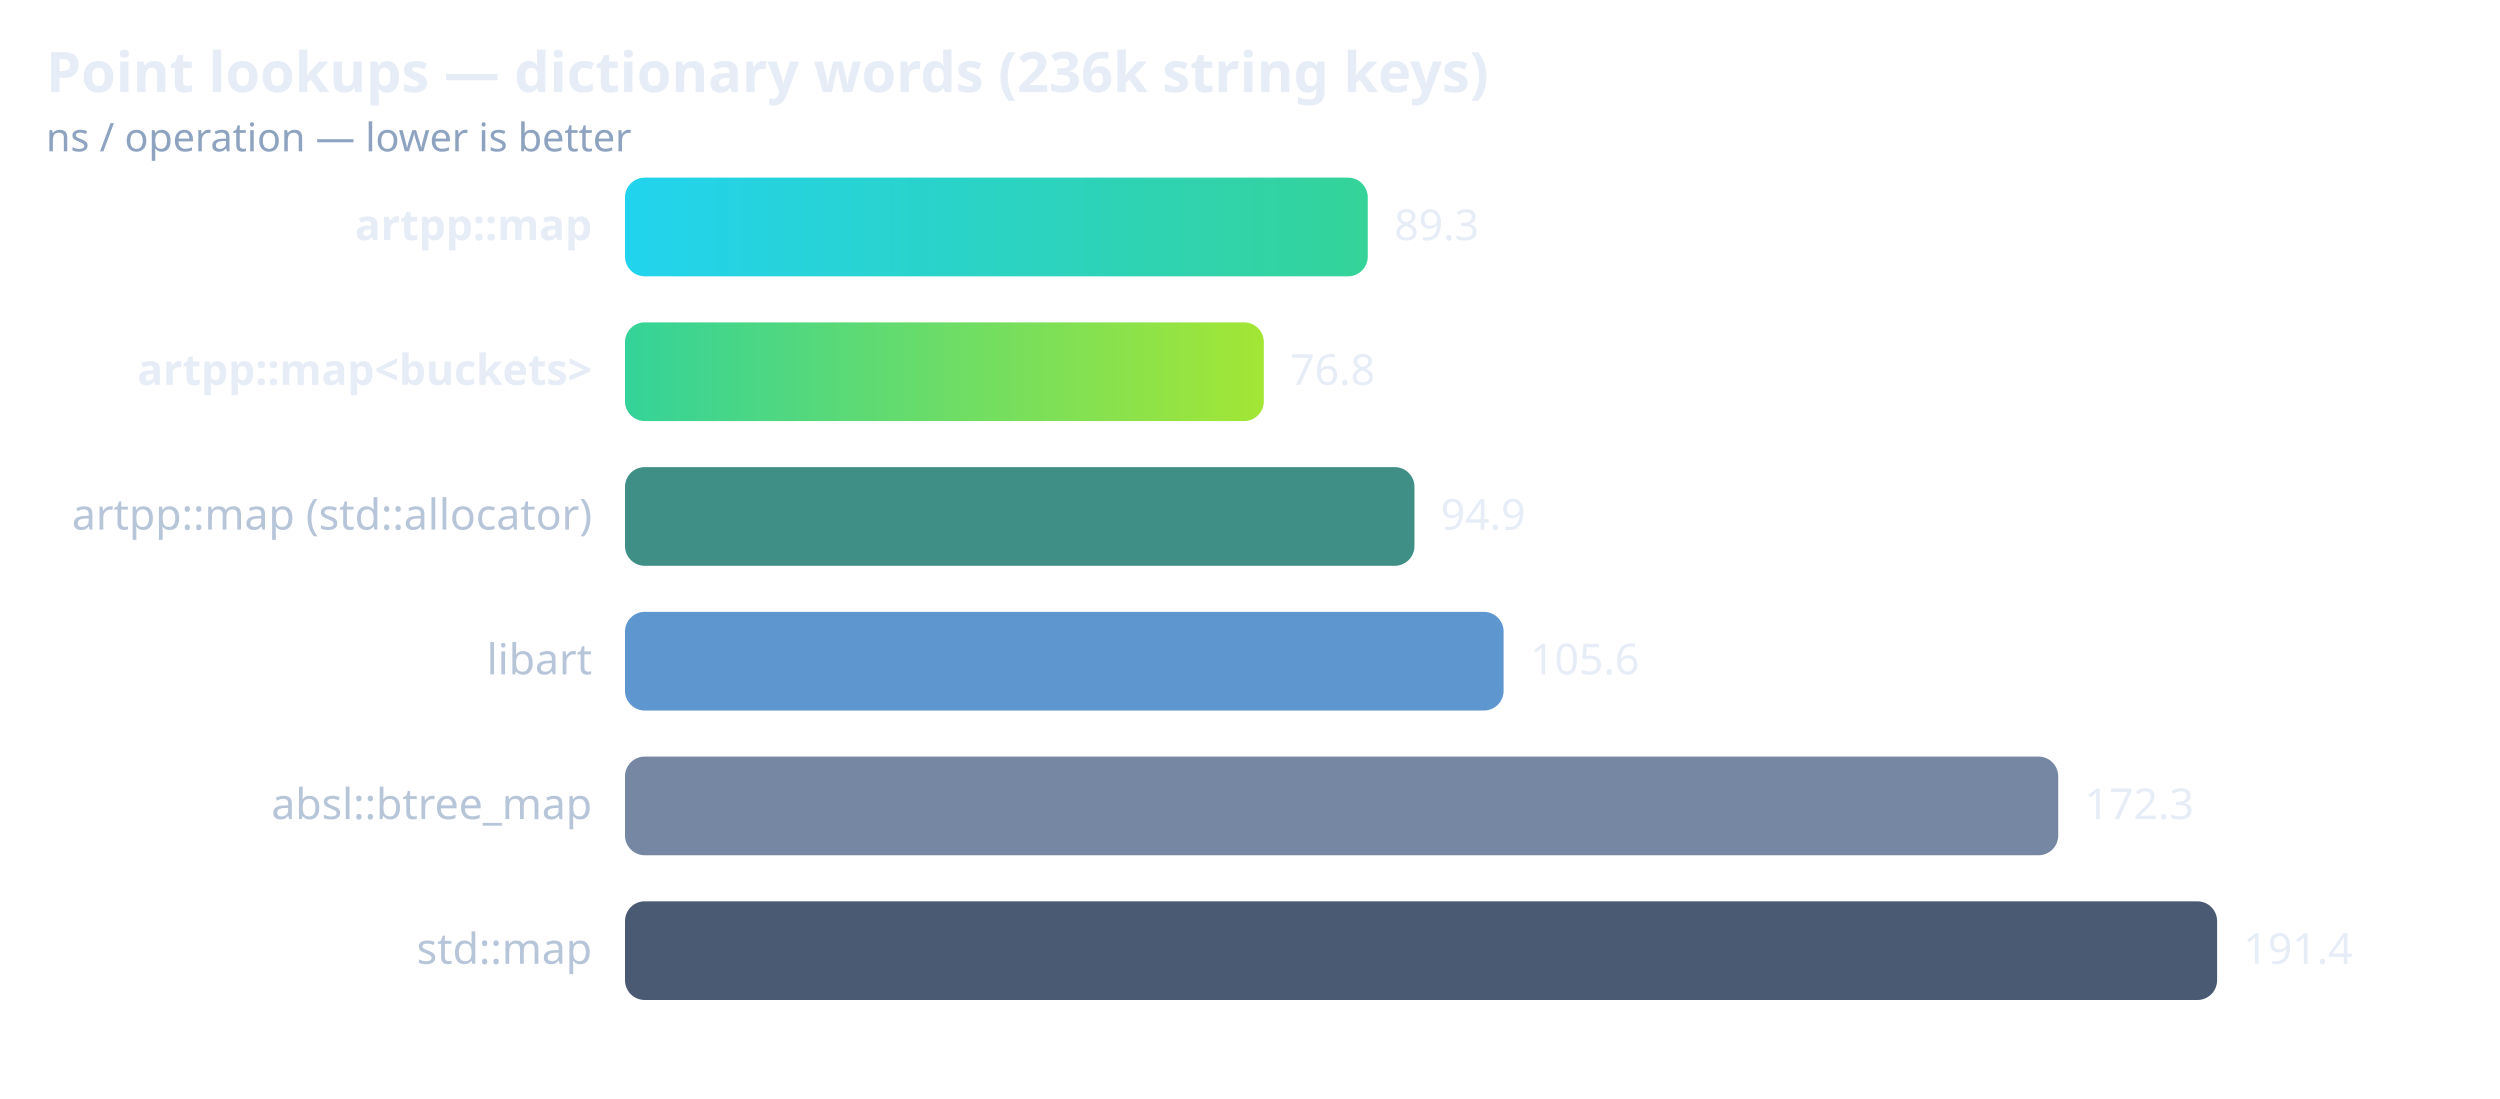
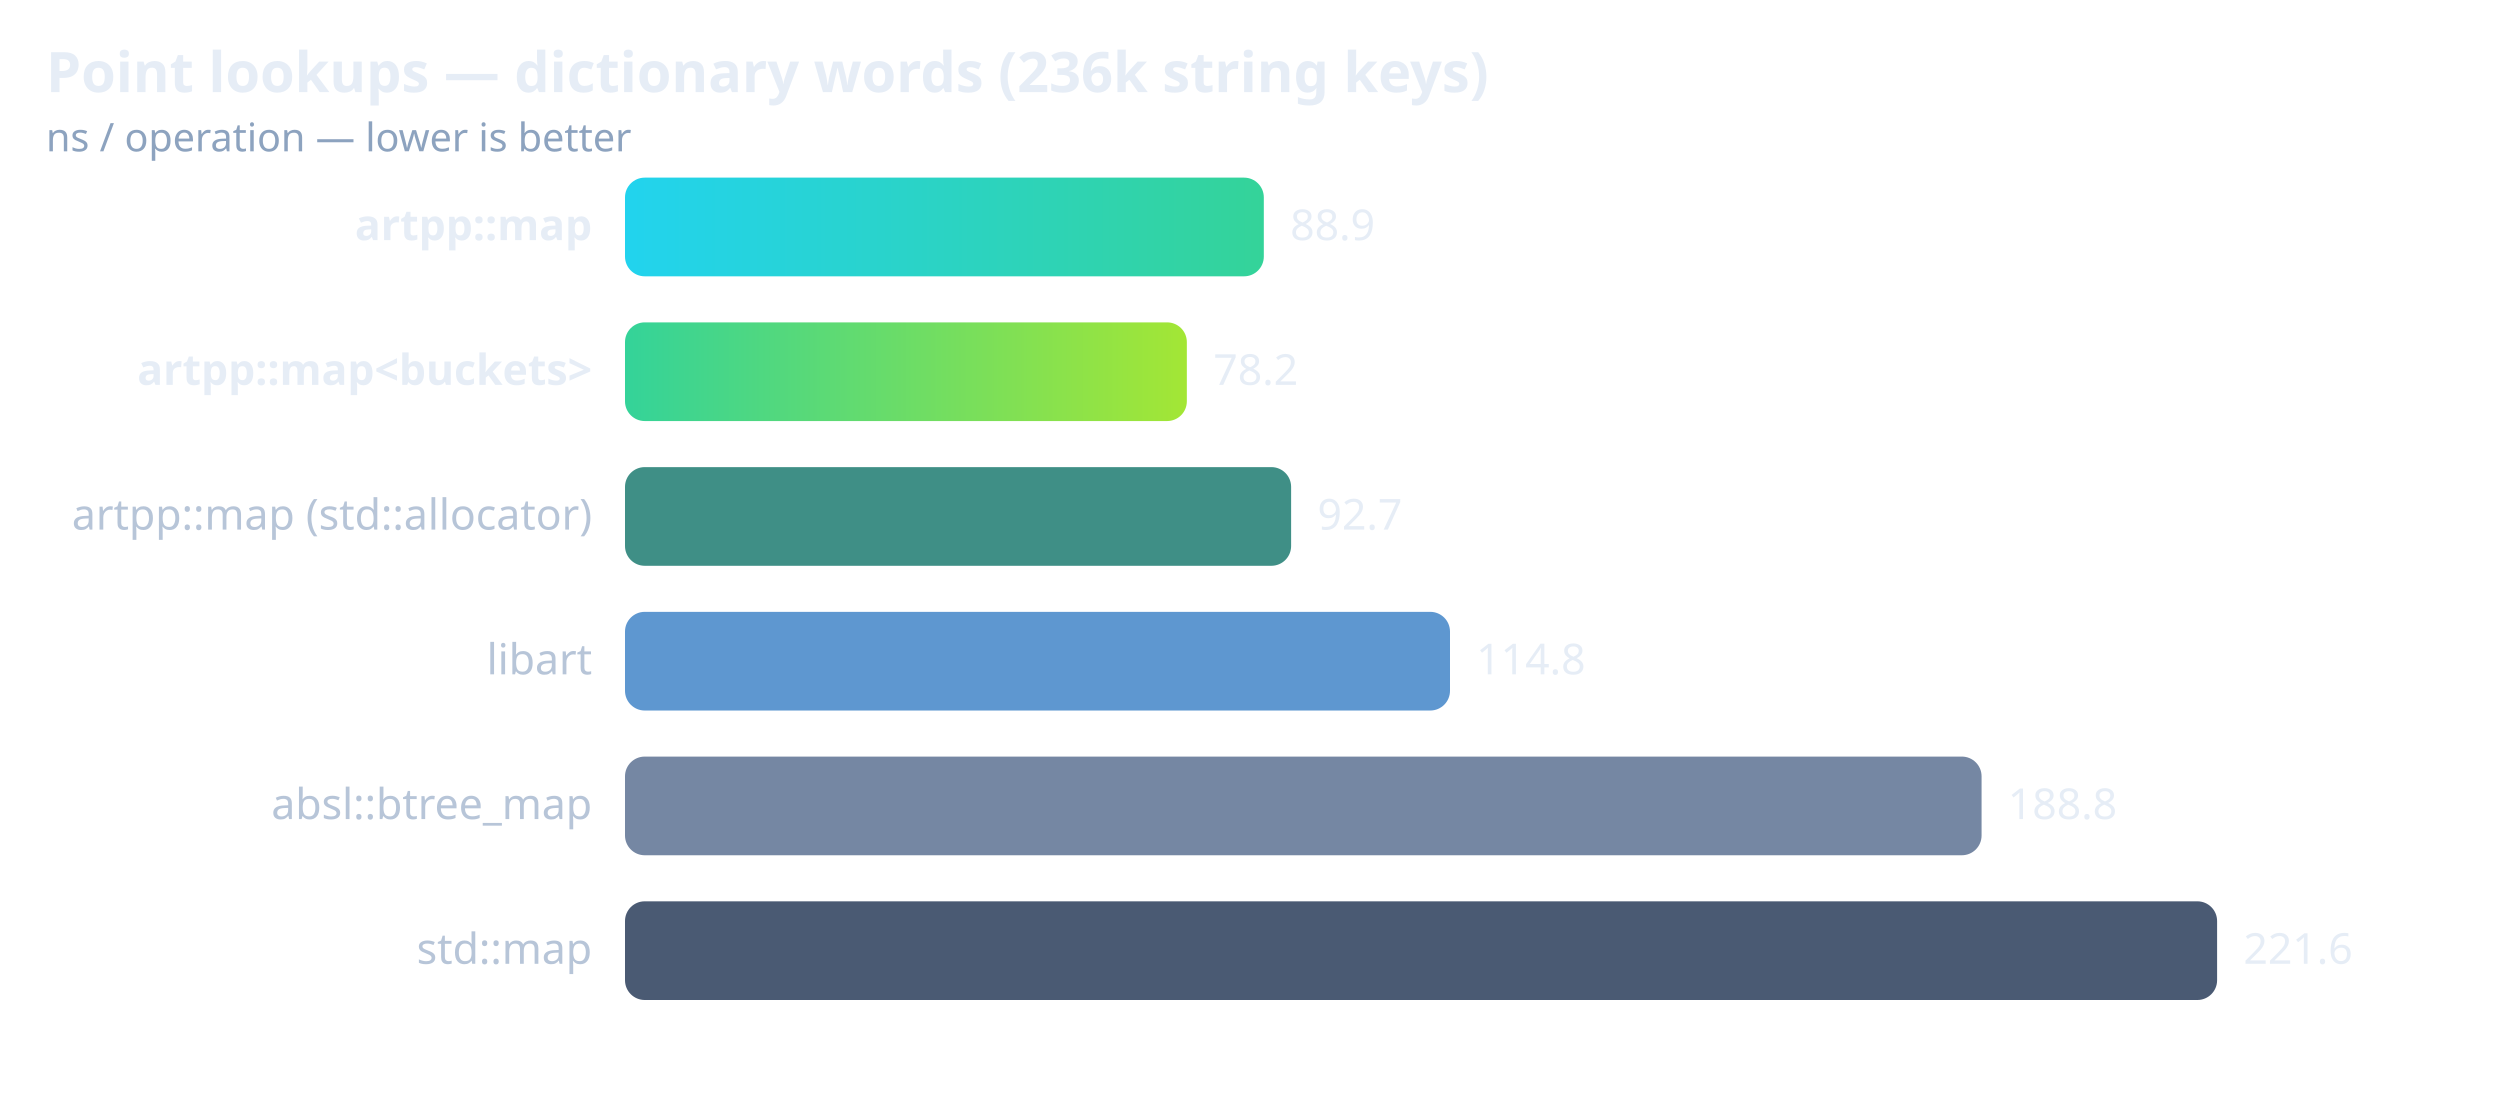
<svg xmlns="http://www.w3.org/2000/svg" viewBox="0 0 760 334" font-family="ui-sans-serif, system-ui, sans-serif" role="img" aria-label="Point lookups — dictionary words (236k string keys)">
  <defs>
    <linearGradient id="hot" x1="0" y1="0" x2="1" y2="0">
      <stop offset="0" stop-color="#22d3ee" />
      <stop offset="1" stop-color="#34d399" />
    </linearGradient>
    <linearGradient id="hot2" x1="0" y1="0" x2="1" y2="0">
      <stop offset="0" stop-color="#34d399" />
      <stop offset="1" stop-color="#a3e635" />
    </linearGradient>
  </defs>
  <text x="14" y="28" font-size="17" font-weight="600" fill="#e6edf6">Point lookups — dictionary words (236k string keys)</text>
  <text x="14" y="46" font-size="12" fill="#8da3bf">ns / operation — lower is better</text>
  <text x="180" y="73.0" font-size="13" font-weight="600" fill="#e6edf6" text-anchor="end">artpp::map</text>
-   <rect x="190" y="54" width="225.8" height="30" rx="6" fill="url(#hot)" />
-   <text x="423.838" y="73.0" font-size="13" fill="#e6edf6">89.3</text>
+   <rect x="190" y="54" width="194.2" height="30" rx="6" fill="url(#hot)" />
+   <text x="392.22" y="73.0" font-size="13" fill="#e6edf6">88.9</text>
  <text x="180" y="117.0" font-size="13" font-weight="600" fill="#e6edf6" text-anchor="end">artpp::map&lt;buckets&gt;</text>
-   <rect x="190" y="98" width="194.2" height="30" rx="6" fill="url(#hot2)" />
-   <text x="392.222" y="117.0" font-size="13" fill="#e6edf6">76.8</text>
+   <rect x="190" y="98" width="170.8" height="30" rx="6" fill="url(#hot2)" />
+   <text x="368.849" y="117.0" font-size="13" fill="#e6edf6">78.2</text>
  <text x="180" y="161.0" font-size="13" font-weight="400" fill="#b7c5d8" text-anchor="end">artpp::map (std::allocator)</text>
-   <rect x="190" y="142" width="240.0" height="30" rx="6" fill="#3f8f86" />
-   <text x="437.977" y="161.0" font-size="13" fill="#e6edf6">94.9</text>
+   <rect x="190" y="142" width="202.5" height="30" rx="6" fill="#3f8f86" />
+   <text x="400.52" y="161.0" font-size="13" fill="#e6edf6">92.7</text>
  <text x="180" y="205.0" font-size="13" font-weight="400" fill="#b7c5d8" text-anchor="end">libart</text>
-   <rect x="190" y="186" width="267.1" height="30" rx="6" fill="#5e97d0" />
-   <text x="465.141" y="205.0" font-size="13" fill="#e6edf6">105.6</text>
+   <rect x="190" y="186" width="250.8" height="30" rx="6" fill="#5e97d0" />
+   <text x="448.791" y="205.0" font-size="13" fill="#e6edf6">114.8</text>
  <text x="180" y="249.0" font-size="13" font-weight="400" fill="#b7c5d8" text-anchor="end">absl::btree_map</text>
-   <rect x="190" y="230" width="435.7" height="30" rx="6" fill="#7587a3" />
-   <text x="633.716" y="249.0" font-size="13" fill="#e6edf6">172.3</text>
+   <rect x="190" y="230" width="412.4" height="30" rx="6" fill="#7587a3" />
+   <text x="610.38" y="249.0" font-size="13" fill="#e6edf6">188.8</text>
  <text x="180" y="293.0" font-size="13" font-weight="400" fill="#b7c5d8" text-anchor="end">std::map</text>
  <rect x="190" y="274" width="484.0" height="30" rx="6" fill="#4a5a73" />
-   <text x="682.0" y="293.0" font-size="13" fill="#e6edf6">191.4</text>
+   <text x="682.0" y="293.0" font-size="13" fill="#e6edf6">221.6</text>
</svg>
